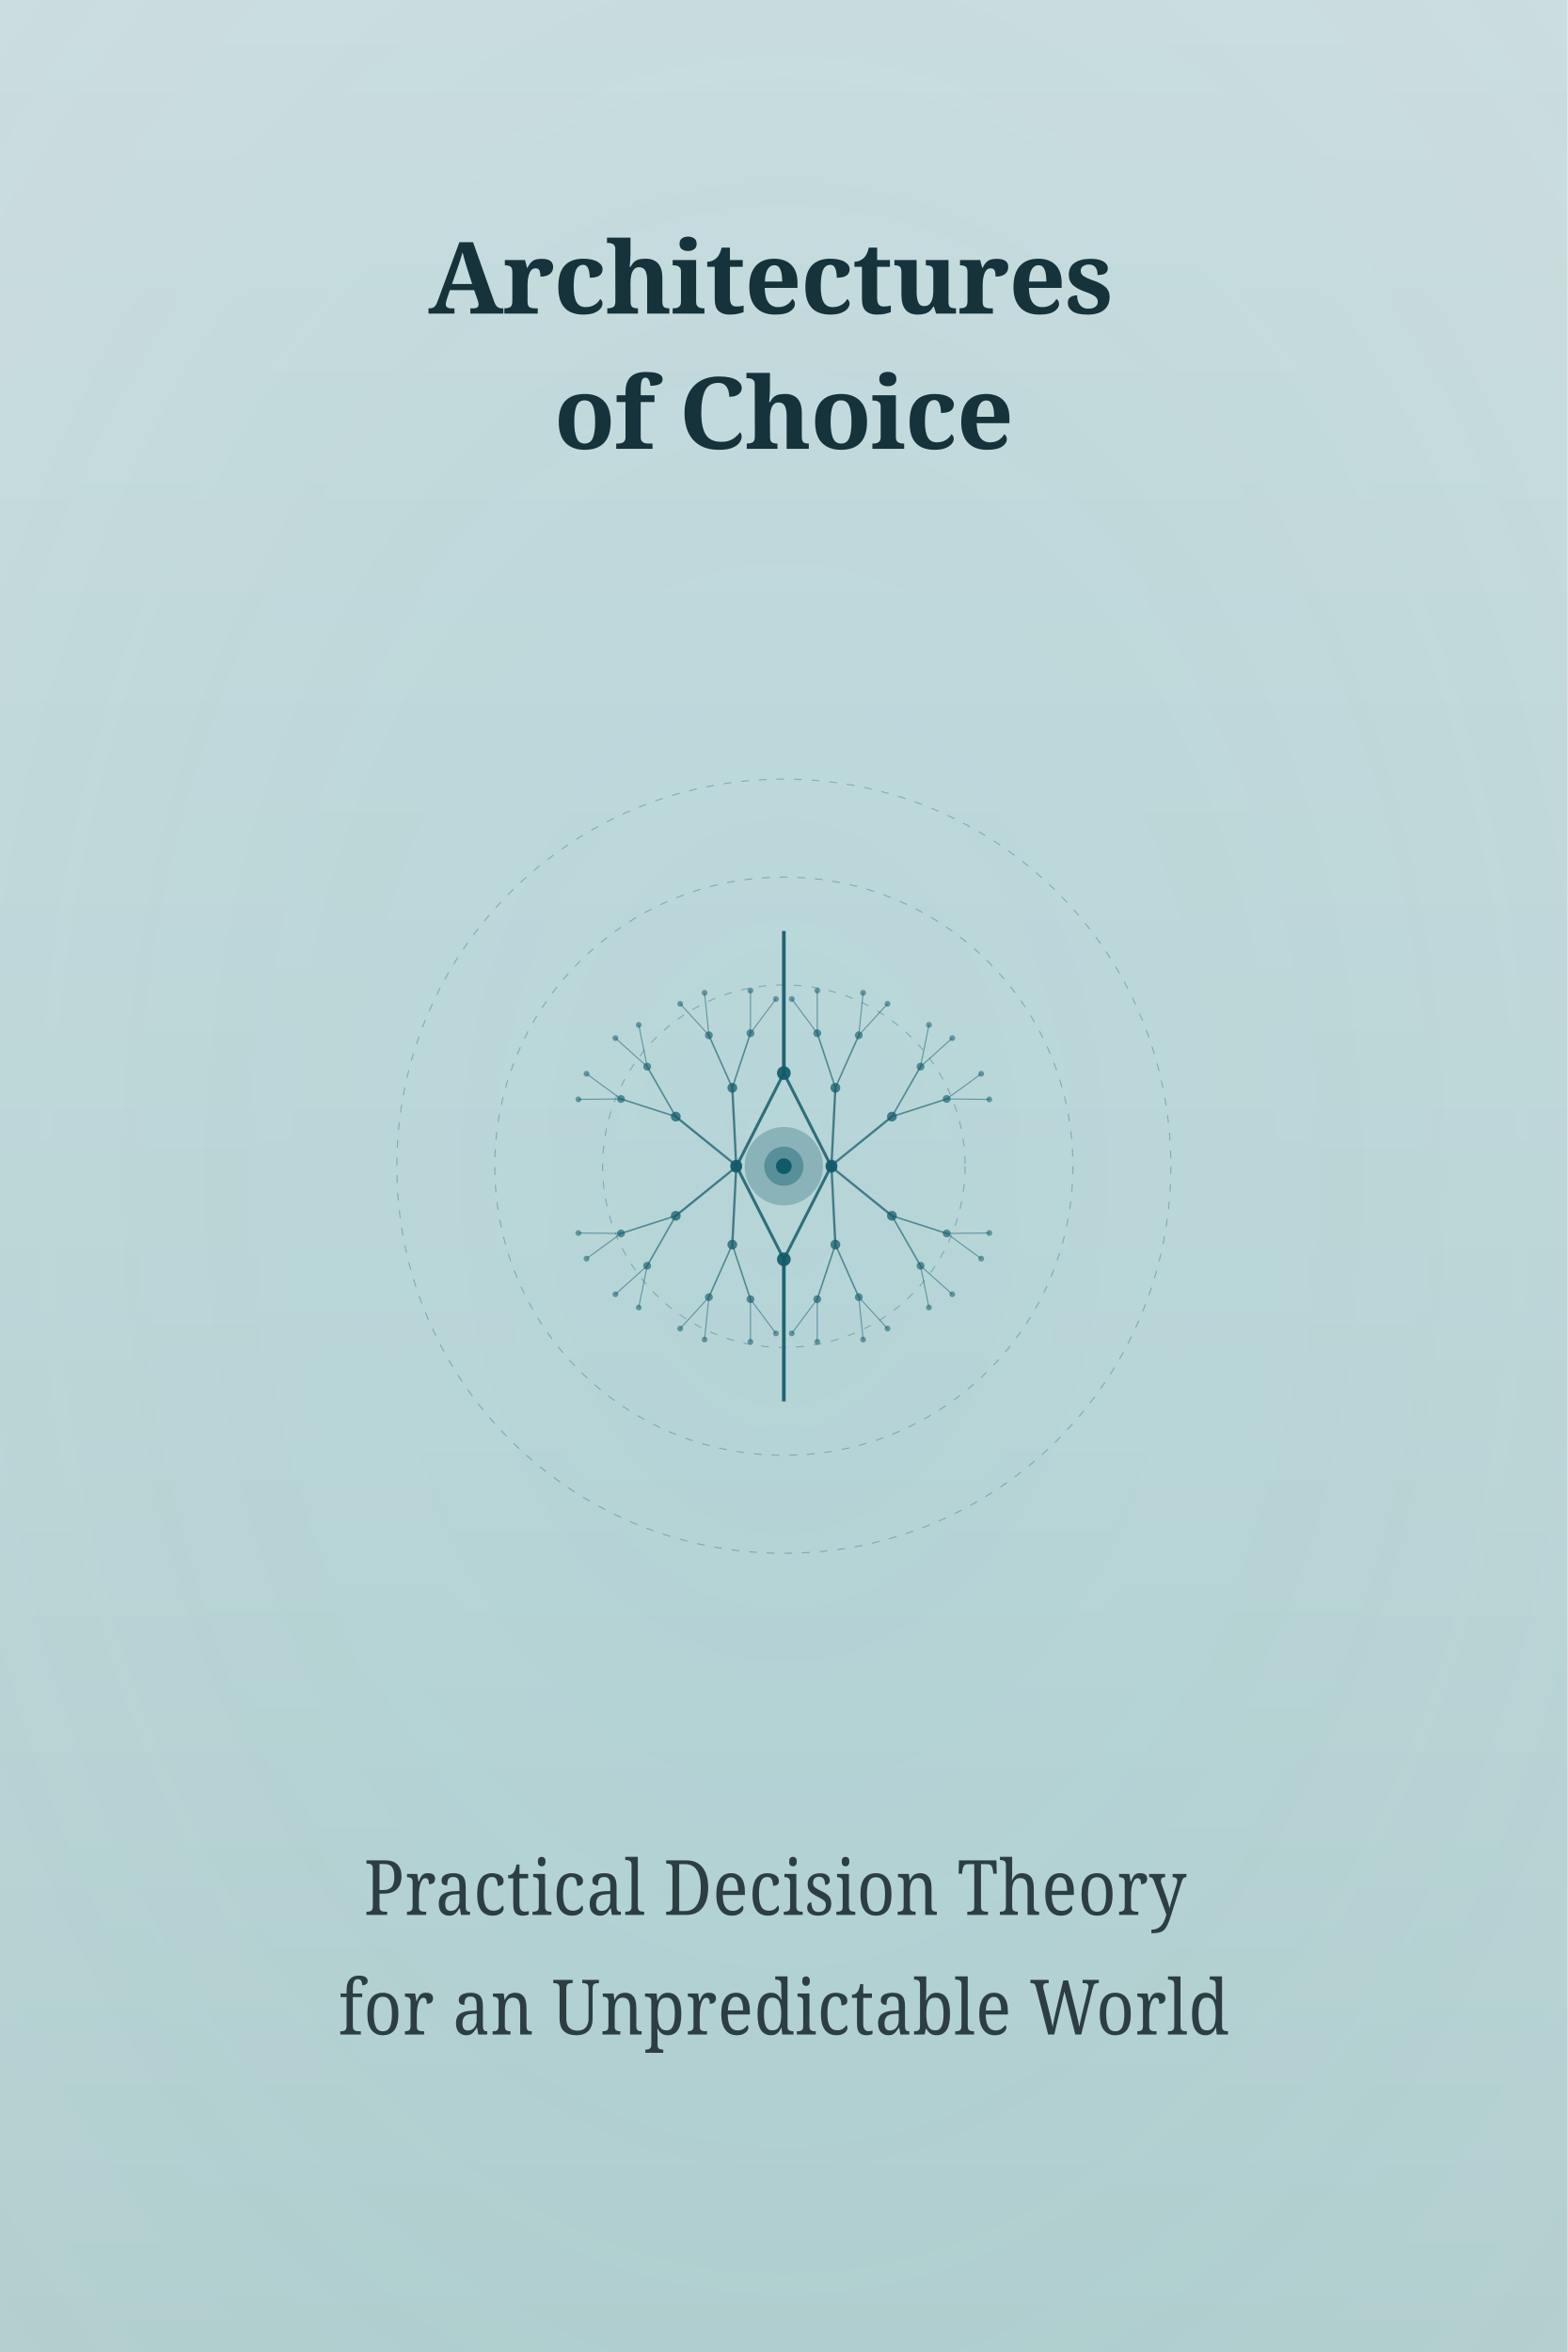
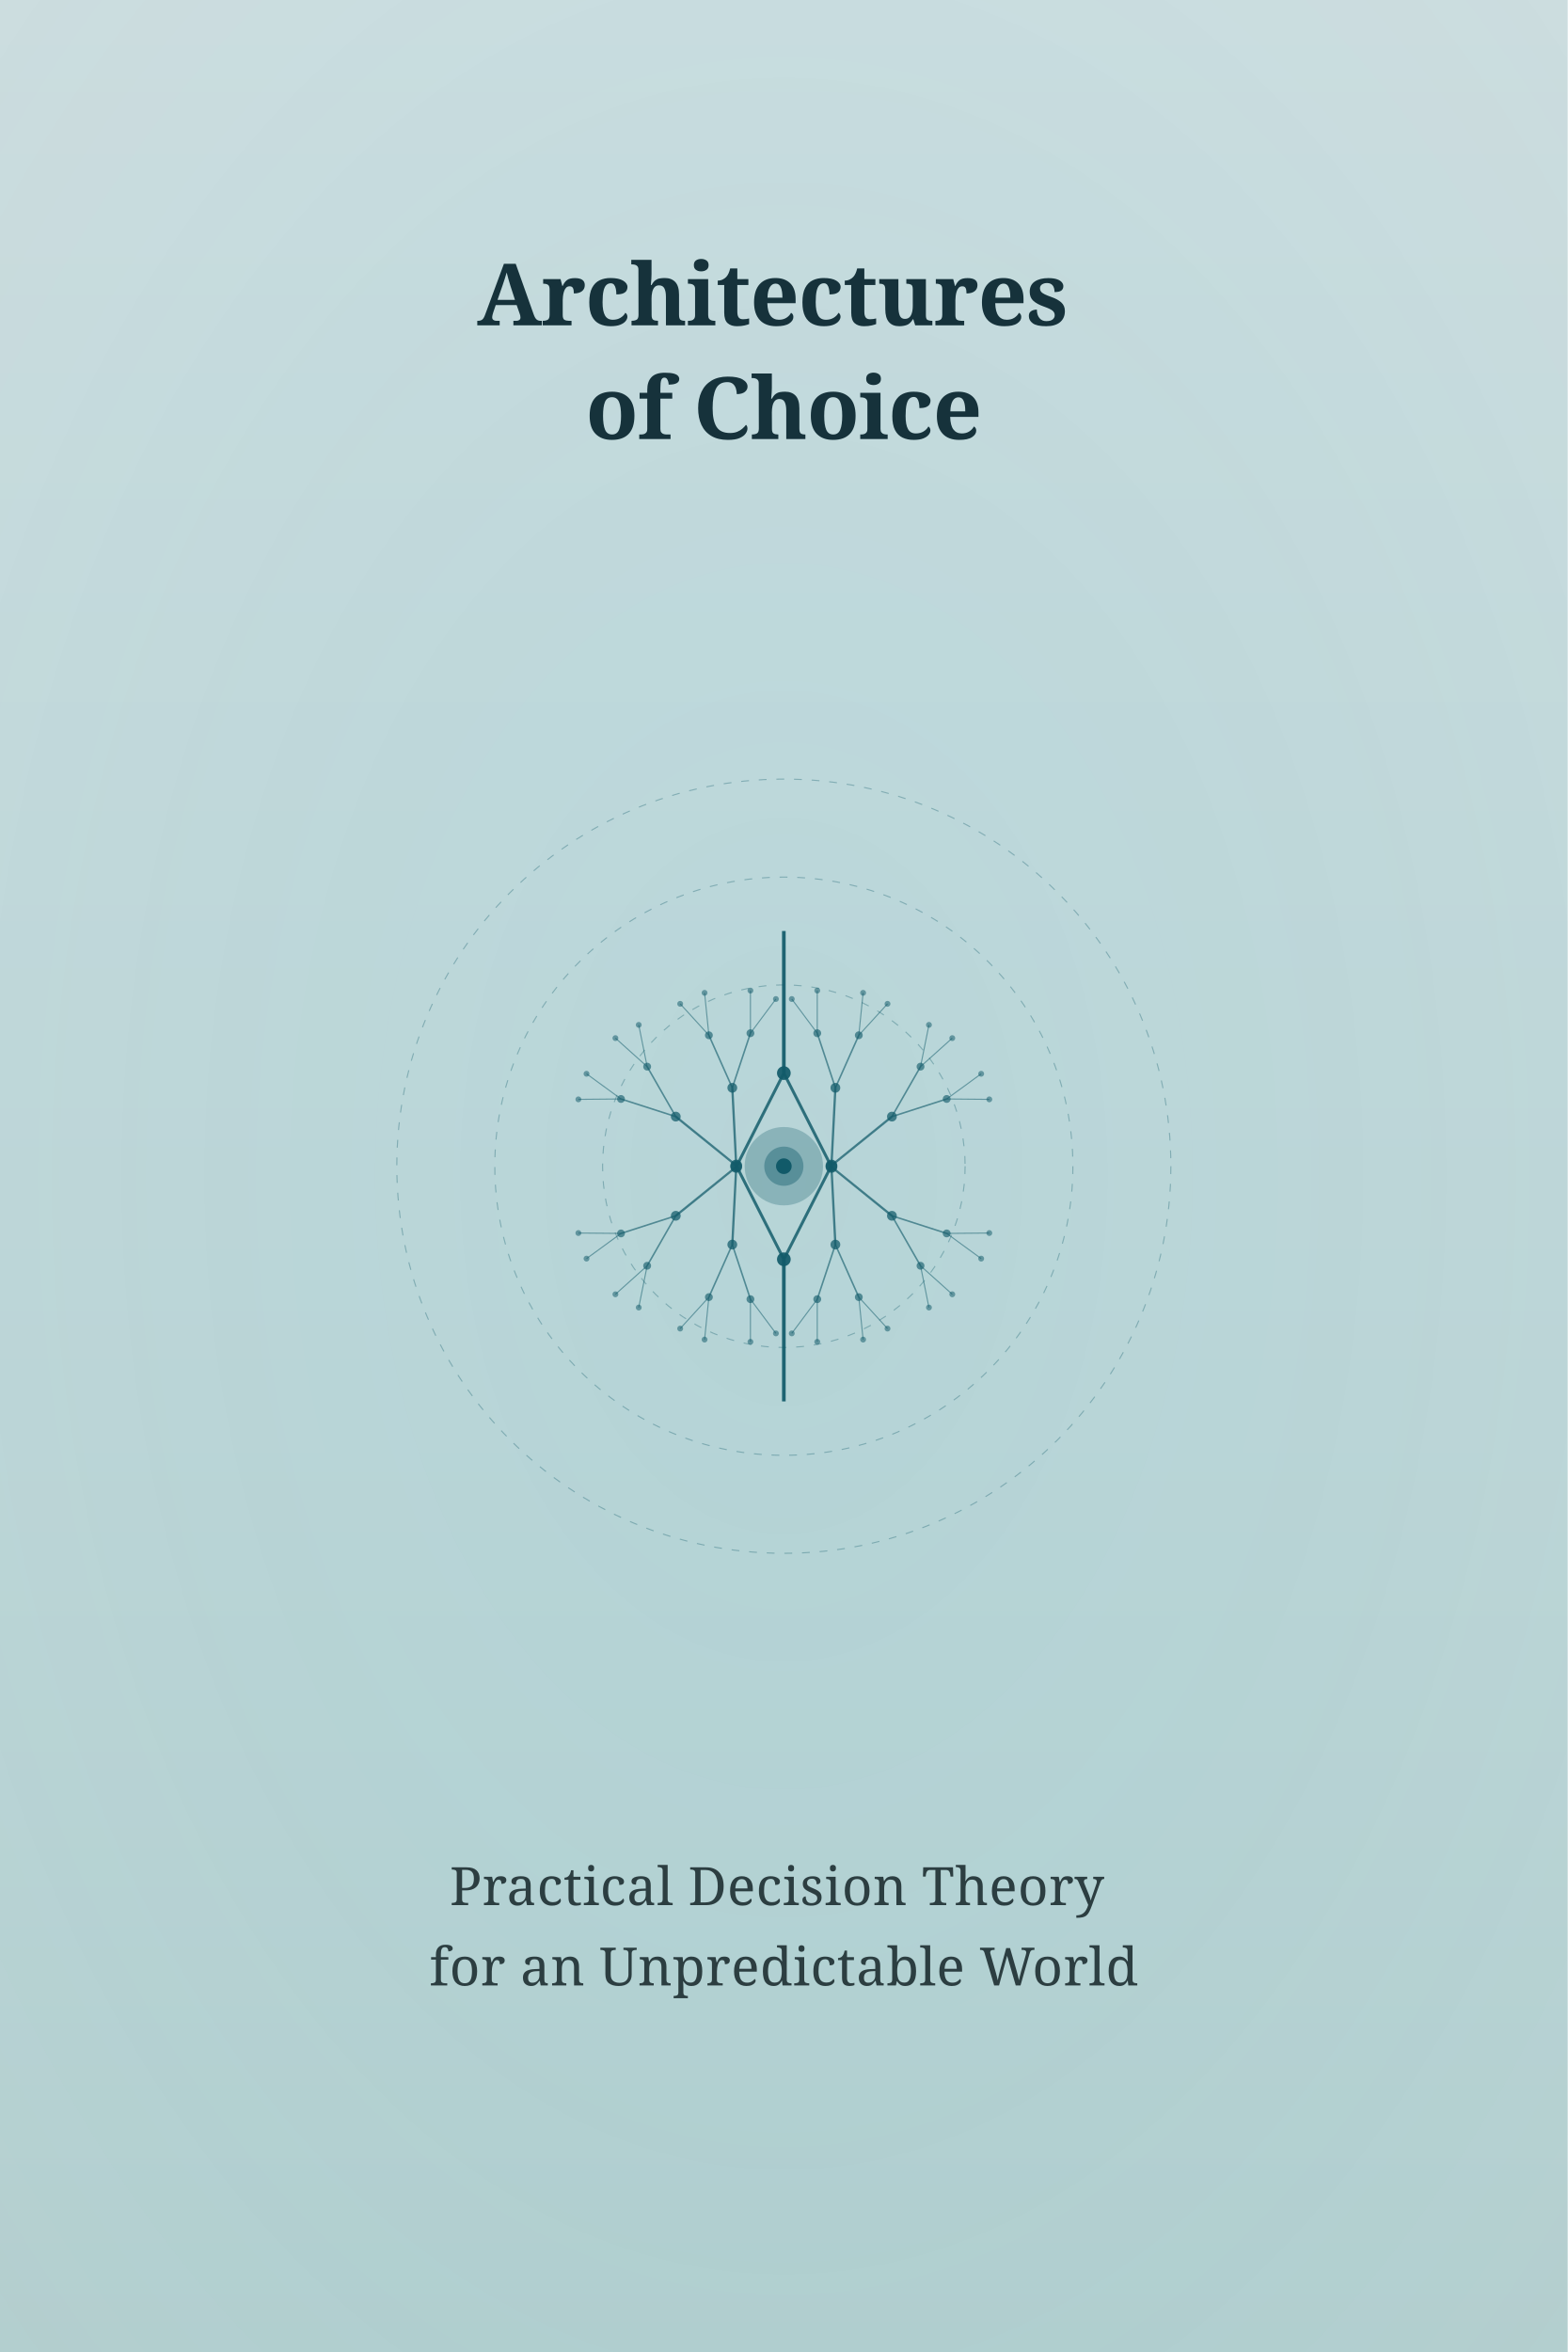
<svg xmlns="http://www.w3.org/2000/svg" viewBox="0 0 1600 2400" width="100%" height="100%">
  <defs>
    <linearGradient id="bg-architectures-of-choice" x1="0%" y1="0%" x2="0%" y2="100%">
      <stop offset="0%" stop-color="#cddddf" />
      <stop offset="60%" stop-color="#c0d6d7" />
      <stop offset="100%" stop-color="#b4cfcf" />
    </linearGradient>
    <radialGradient id="halo-architectures-of-choice" cx="50%" cy="50%" r="75%">
      <stop offset="0%" stop-color="#06b6d4" stop-opacity="0.06" />
      <stop offset="55%" stop-color="#06b6d4" stop-opacity="0.03" />
      <stop offset="100%" stop-color="#06b6d4" stop-opacity="0.00" />
    </radialGradient>
  </defs>
  <rect width="1600" height="2400" fill="url(#bg-architectures-of-choice)" />
  <rect width="1600" height="2400" fill="url(#halo-architectures-of-choice)" />
  <g text-anchor="middle">
-     <text x="800" y="320" font-family="'Literata', Georgia, serif" font-size="102" font-weight="700" letter-spacing="-0.01em" fill="#16323b">
+     <text x="800" y="332" font-family="'Literata', Georgia, serif" font-size="88" font-weight="700" letter-spacing="-0.01em" fill="#16323b">
      <tspan x="800" dy="0">Architectures</tspan>
-       <tspan x="800" dy="138">of Choice</tspan>
+       <tspan x="800" dy="116">of Choice</tspan>
    </text>
  </g>
  <g class="emblem-choice" transform="translate(0, -210)">
    <circle cx="800" cy="1400" r="185" stroke="#115a69" stroke-width="1.1" stroke-dasharray="8,10" fill="none" opacity="0.34" />
    <circle cx="800" cy="1400" r="295" stroke="#115a69" stroke-width="1.1" stroke-dasharray="8,10" fill="none" opacity="0.34" />
    <circle cx="800" cy="1400" r="395" stroke="#115a69" stroke-width="1.1" stroke-dasharray="8,10" fill="none" opacity="0.34" />
    <line x1="800.0" y1="1640.0" x2="800.0" y2="1495.0" stroke="#115a69" stroke-width="3.7" opacity="0.92" />
    <circle cx="800.0" cy="1495.0" r="7.0" fill="#115a69" opacity="0.92" />
    <line x1="800.0" y1="1495.0" x2="751.4" y2="1399.3" stroke="#115a69" stroke-width="3.0" opacity="0.83" />
    <circle cx="751.4" cy="1399.3" r="6.0" fill="#115a69" opacity="0.83" />
    <line x1="751.4" y1="1399.3" x2="689.7" y2="1349.4" stroke="#115a69" stroke-width="2.3" opacity="0.72" />
    <circle cx="689.7" cy="1349.4" r="5.0" fill="#115a69" opacity="0.72" />
    <line x1="689.7" y1="1349.4" x2="633.8" y2="1331.4" stroke="#115a69" stroke-width="1.6" opacity="0.62" />
    <circle cx="633.8" cy="1331.4" r="4.0" fill="#115a69" opacity="0.62" />
    <line x1="633.8" y1="1331.4" x2="590.3" y2="1331.8" stroke="#115a69" stroke-width="1.1" opacity="0.52" />
    <circle cx="590.3" cy="1331.8" r="3.0" fill="#115a69" opacity="0.52" />
    <line x1="633.8" y1="1331.4" x2="598.6" y2="1305.7" stroke="#115a69" stroke-width="1.1" opacity="0.52" />
    <circle cx="598.6" cy="1305.7" r="3.0" fill="#115a69" opacity="0.52" />
    <line x1="689.7" y1="1349.4" x2="660.5" y2="1298.4" stroke="#115a69" stroke-width="1.6" opacity="0.62" />
    <circle cx="660.5" cy="1298.4" r="4.0" fill="#115a69" opacity="0.62" />
    <line x1="660.5" y1="1298.4" x2="628.1" y2="1269.3" stroke="#115a69" stroke-width="1.1" opacity="0.52" />
    <circle cx="628.1" cy="1269.3" r="3.0" fill="#115a69" opacity="0.52" />
    <line x1="660.5" y1="1298.4" x2="651.9" y2="1255.8" stroke="#115a69" stroke-width="1.1" opacity="0.52" />
    <circle cx="651.9" cy="1255.8" r="3.0" fill="#115a69" opacity="0.52" />
    <line x1="751.4" y1="1399.3" x2="747.4" y2="1320.0" stroke="#115a69" stroke-width="2.3" opacity="0.72" />
    <circle cx="747.4" cy="1320.0" r="5.0" fill="#115a69" opacity="0.72" />
    <line x1="747.4" y1="1320.0" x2="723.5" y2="1266.4" stroke="#115a69" stroke-width="1.6" opacity="0.62" />
    <circle cx="723.5" cy="1266.4" r="4.0" fill="#115a69" opacity="0.62" />
    <line x1="723.5" y1="1266.4" x2="694.2" y2="1234.3" stroke="#115a69" stroke-width="1.1" opacity="0.52" />
    <circle cx="694.2" cy="1234.3" r="3.0" fill="#115a69" opacity="0.52" />
    <line x1="723.5" y1="1266.4" x2="719.1" y2="1223.1" stroke="#115a69" stroke-width="1.1" opacity="0.52" />
    <circle cx="719.1" cy="1223.1" r="3.0" fill="#115a69" opacity="0.52" />
    <line x1="747.4" y1="1320.0" x2="765.9" y2="1264.3" stroke="#115a69" stroke-width="1.6" opacity="0.62" />
    <circle cx="765.9" cy="1264.3" r="4.0" fill="#115a69" opacity="0.62" />
    <line x1="765.9" y1="1264.3" x2="765.9" y2="1220.8" stroke="#115a69" stroke-width="1.1" opacity="0.52" />
    <circle cx="765.9" cy="1220.8" r="3.0" fill="#115a69" opacity="0.52" />
    <line x1="765.9" y1="1264.3" x2="791.9" y2="1229.4" stroke="#115a69" stroke-width="1.1" opacity="0.52" />
    <circle cx="791.9" cy="1229.4" r="3.0" fill="#115a69" opacity="0.52" />
    <line x1="800.0" y1="1495.0" x2="848.6" y2="1399.3" stroke="#115a69" stroke-width="3.0" opacity="0.83" />
    <circle cx="848.6" cy="1399.3" r="6.0" fill="#115a69" opacity="0.83" />
    <line x1="848.6" y1="1399.3" x2="852.6" y2="1320.0" stroke="#115a69" stroke-width="2.3" opacity="0.72" />
    <circle cx="852.6" cy="1320.0" r="5.0" fill="#115a69" opacity="0.72" />
    <line x1="852.6" y1="1320.0" x2="834.1" y2="1264.3" stroke="#115a69" stroke-width="1.6" opacity="0.62" />
    <circle cx="834.1" cy="1264.3" r="4.0" fill="#115a69" opacity="0.62" />
    <line x1="834.1" y1="1264.3" x2="808.1" y2="1229.4" stroke="#115a69" stroke-width="1.1" opacity="0.52" />
    <circle cx="808.1" cy="1229.4" r="3.0" fill="#115a69" opacity="0.52" />
    <line x1="834.1" y1="1264.3" x2="834.1" y2="1220.8" stroke="#115a69" stroke-width="1.1" opacity="0.52" />
    <circle cx="834.1" cy="1220.8" r="3.0" fill="#115a69" opacity="0.52" />
    <line x1="852.6" y1="1320.0" x2="876.5" y2="1266.4" stroke="#115a69" stroke-width="1.6" opacity="0.62" />
    <circle cx="876.5" cy="1266.4" r="4.0" fill="#115a69" opacity="0.62" />
    <line x1="876.5" y1="1266.4" x2="880.9" y2="1223.1" stroke="#115a69" stroke-width="1.1" opacity="0.52" />
    <circle cx="880.9" cy="1223.1" r="3.0" fill="#115a69" opacity="0.52" />
    <line x1="876.5" y1="1266.4" x2="905.8" y2="1234.3" stroke="#115a69" stroke-width="1.1" opacity="0.52" />
    <circle cx="905.8" cy="1234.3" r="3.0" fill="#115a69" opacity="0.52" />
    <line x1="848.6" y1="1399.3" x2="910.3" y2="1349.4" stroke="#115a69" stroke-width="2.3" opacity="0.72" />
    <circle cx="910.3" cy="1349.4" r="5.0" fill="#115a69" opacity="0.72" />
    <line x1="910.3" y1="1349.4" x2="939.5" y2="1298.4" stroke="#115a69" stroke-width="1.6" opacity="0.62" />
    <circle cx="939.5" cy="1298.4" r="4.0" fill="#115a69" opacity="0.62" />
    <line x1="939.5" y1="1298.4" x2="948.1" y2="1255.8" stroke="#115a69" stroke-width="1.1" opacity="0.52" />
    <circle cx="948.1" cy="1255.8" r="3.0" fill="#115a69" opacity="0.52" />
    <line x1="939.5" y1="1298.4" x2="971.9" y2="1269.3" stroke="#115a69" stroke-width="1.1" opacity="0.52" />
    <circle cx="971.9" cy="1269.3" r="3.0" fill="#115a69" opacity="0.52" />
    <line x1="910.3" y1="1349.4" x2="966.2" y2="1331.4" stroke="#115a69" stroke-width="1.6" opacity="0.62" />
    <circle cx="966.2" cy="1331.4" r="4.0" fill="#115a69" opacity="0.62" />
    <line x1="966.2" y1="1331.4" x2="1001.4" y2="1305.7" stroke="#115a69" stroke-width="1.1" opacity="0.52" />
    <circle cx="1001.4" cy="1305.7" r="3.0" fill="#115a69" opacity="0.52" />
    <line x1="966.2" y1="1331.4" x2="1009.7" y2="1331.8" stroke="#115a69" stroke-width="1.1" opacity="0.52" />
    <circle cx="1009.7" cy="1331.8" r="3.0" fill="#115a69" opacity="0.52" />
    <line x1="800.0" y1="1160.0" x2="800.0" y2="1305.0" stroke="#115a69" stroke-width="3.7" opacity="0.92" />
    <circle cx="800.0" cy="1305.0" r="7.0" fill="#115a69" opacity="0.92" />
    <line x1="800.0" y1="1305.0" x2="848.6" y2="1400.7" stroke="#115a69" stroke-width="3.0" opacity="0.83" />
    <circle cx="848.6" cy="1400.7" r="6.0" fill="#115a69" opacity="0.83" />
    <line x1="848.6" y1="1400.7" x2="910.3" y2="1450.6" stroke="#115a69" stroke-width="2.3" opacity="0.72" />
    <circle cx="910.3" cy="1450.6" r="5.0" fill="#115a69" opacity="0.72" />
    <line x1="910.3" y1="1450.6" x2="966.2" y2="1468.6" stroke="#115a69" stroke-width="1.6" opacity="0.62" />
    <circle cx="966.2" cy="1468.6" r="4.0" fill="#115a69" opacity="0.62" />
    <line x1="966.2" y1="1468.6" x2="1009.7" y2="1468.2" stroke="#115a69" stroke-width="1.1" opacity="0.52" />
    <circle cx="1009.7" cy="1468.2" r="3.0" fill="#115a69" opacity="0.52" />
    <line x1="966.2" y1="1468.6" x2="1001.4" y2="1494.3" stroke="#115a69" stroke-width="1.1" opacity="0.52" />
    <circle cx="1001.4" cy="1494.3" r="3.0" fill="#115a69" opacity="0.52" />
    <line x1="910.3" y1="1450.6" x2="939.5" y2="1501.6" stroke="#115a69" stroke-width="1.6" opacity="0.62" />
    <circle cx="939.5" cy="1501.6" r="4.0" fill="#115a69" opacity="0.62" />
    <line x1="939.5" y1="1501.6" x2="971.9" y2="1530.7" stroke="#115a69" stroke-width="1.1" opacity="0.52" />
    <circle cx="971.9" cy="1530.7" r="3.0" fill="#115a69" opacity="0.52" />
    <line x1="939.5" y1="1501.6" x2="948.1" y2="1544.2" stroke="#115a69" stroke-width="1.1" opacity="0.52" />
    <circle cx="948.1" cy="1544.2" r="3.0" fill="#115a69" opacity="0.52" />
    <line x1="848.6" y1="1400.7" x2="852.6" y2="1480.0" stroke="#115a69" stroke-width="2.3" opacity="0.72" />
    <circle cx="852.6" cy="1480.0" r="5.0" fill="#115a69" opacity="0.72" />
    <line x1="852.6" y1="1480.0" x2="876.5" y2="1533.6" stroke="#115a69" stroke-width="1.6" opacity="0.62" />
    <circle cx="876.5" cy="1533.6" r="4.0" fill="#115a69" opacity="0.62" />
    <line x1="876.5" y1="1533.6" x2="905.8" y2="1565.7" stroke="#115a69" stroke-width="1.1" opacity="0.52" />
    <circle cx="905.8" cy="1565.7" r="3.0" fill="#115a69" opacity="0.52" />
    <line x1="876.5" y1="1533.6" x2="880.9" y2="1576.9" stroke="#115a69" stroke-width="1.1" opacity="0.52" />
    <circle cx="880.9" cy="1576.9" r="3.0" fill="#115a69" opacity="0.52" />
    <line x1="852.6" y1="1480.0" x2="834.1" y2="1535.7" stroke="#115a69" stroke-width="1.6" opacity="0.62" />
    <circle cx="834.1" cy="1535.7" r="4.0" fill="#115a69" opacity="0.62" />
    <line x1="834.1" y1="1535.7" x2="834.1" y2="1579.2" stroke="#115a69" stroke-width="1.1" opacity="0.52" />
    <circle cx="834.1" cy="1579.2" r="3.0" fill="#115a69" opacity="0.52" />
    <line x1="834.1" y1="1535.7" x2="808.1" y2="1570.6" stroke="#115a69" stroke-width="1.1" opacity="0.52" />
    <circle cx="808.1" cy="1570.6" r="3.0" fill="#115a69" opacity="0.52" />
    <line x1="800.0" y1="1305.0" x2="751.4" y2="1400.7" stroke="#115a69" stroke-width="3.0" opacity="0.83" />
    <circle cx="751.4" cy="1400.7" r="6.0" fill="#115a69" opacity="0.83" />
    <line x1="751.4" y1="1400.7" x2="747.4" y2="1480.0" stroke="#115a69" stroke-width="2.3" opacity="0.72" />
    <circle cx="747.4" cy="1480.0" r="5.0" fill="#115a69" opacity="0.72" />
    <line x1="747.4" y1="1480.0" x2="765.9" y2="1535.7" stroke="#115a69" stroke-width="1.6" opacity="0.62" />
    <circle cx="765.9" cy="1535.7" r="4.0" fill="#115a69" opacity="0.62" />
    <line x1="765.9" y1="1535.7" x2="791.9" y2="1570.6" stroke="#115a69" stroke-width="1.1" opacity="0.52" />
    <circle cx="791.9" cy="1570.6" r="3.0" fill="#115a69" opacity="0.52" />
    <line x1="765.9" y1="1535.7" x2="765.9" y2="1579.2" stroke="#115a69" stroke-width="1.1" opacity="0.52" />
    <circle cx="765.9" cy="1579.2" r="3.0" fill="#115a69" opacity="0.52" />
    <line x1="747.4" y1="1480.0" x2="723.5" y2="1533.6" stroke="#115a69" stroke-width="1.6" opacity="0.62" />
    <circle cx="723.5" cy="1533.6" r="4.0" fill="#115a69" opacity="0.62" />
    <line x1="723.5" y1="1533.6" x2="719.1" y2="1576.9" stroke="#115a69" stroke-width="1.1" opacity="0.52" />
    <circle cx="719.1" cy="1576.9" r="3.0" fill="#115a69" opacity="0.52" />
    <line x1="723.5" y1="1533.6" x2="694.2" y2="1565.7" stroke="#115a69" stroke-width="1.1" opacity="0.52" />
    <circle cx="694.2" cy="1565.7" r="3.0" fill="#115a69" opacity="0.52" />
    <line x1="751.4" y1="1400.7" x2="689.7" y2="1450.6" stroke="#115a69" stroke-width="2.3" opacity="0.72" />
    <circle cx="689.7" cy="1450.6" r="5.0" fill="#115a69" opacity="0.72" />
    <line x1="689.7" y1="1450.6" x2="660.5" y2="1501.6" stroke="#115a69" stroke-width="1.6" opacity="0.62" />
    <circle cx="660.5" cy="1501.6" r="4.0" fill="#115a69" opacity="0.62" />
    <line x1="660.5" y1="1501.6" x2="651.9" y2="1544.2" stroke="#115a69" stroke-width="1.1" opacity="0.52" />
    <circle cx="651.9" cy="1544.2" r="3.0" fill="#115a69" opacity="0.52" />
    <line x1="660.5" y1="1501.6" x2="628.1" y2="1530.7" stroke="#115a69" stroke-width="1.1" opacity="0.52" />
    <circle cx="628.1" cy="1530.7" r="3.0" fill="#115a69" opacity="0.52" />
    <line x1="689.7" y1="1450.6" x2="633.8" y2="1468.6" stroke="#115a69" stroke-width="1.6" opacity="0.62" />
    <circle cx="633.8" cy="1468.6" r="4.0" fill="#115a69" opacity="0.62" />
    <line x1="633.8" y1="1468.6" x2="598.6" y2="1494.3" stroke="#115a69" stroke-width="1.1" opacity="0.52" />
    <circle cx="598.6" cy="1494.3" r="3.0" fill="#115a69" opacity="0.52" />
    <line x1="633.8" y1="1468.6" x2="590.3" y2="1468.2" stroke="#115a69" stroke-width="1.1" opacity="0.52" />
    <circle cx="590.3" cy="1468.2" r="3.0" fill="#115a69" opacity="0.52" />
    <circle cx="800" cy="1400" r="40" fill="#115a69" opacity="0.28" />
    <circle cx="800" cy="1400" r="20" fill="#115a69" opacity="0.41" />
    <circle cx="800" cy="1400" r="8" fill="#115a69" />
  </g>
-   <g text-anchor="middle" transform="translate(800, 0) scale(0.87, 1) translate(-800, 0)">
-     <text x="800" y="1954" font-family="'Literata', Georgia, serif" font-size="78" font-weight="400" letter-spacing="0.01em" fill="#2c3e41">
+   <g text-anchor="middle">
+     <text x="800" y="1944" font-family="'Literata', Georgia, serif" font-size="54" font-weight="400" letter-spacing="0.01em" fill="#2c3e41">
      <tspan x="800" dy="0">Practical Decision Theory</tspan>
-       <tspan x="800" dy="122">for an Unpredictable World</tspan>
+       <tspan x="800" dy="82">for an Unpredictable World</tspan>
    </text>
  </g>
</svg>
